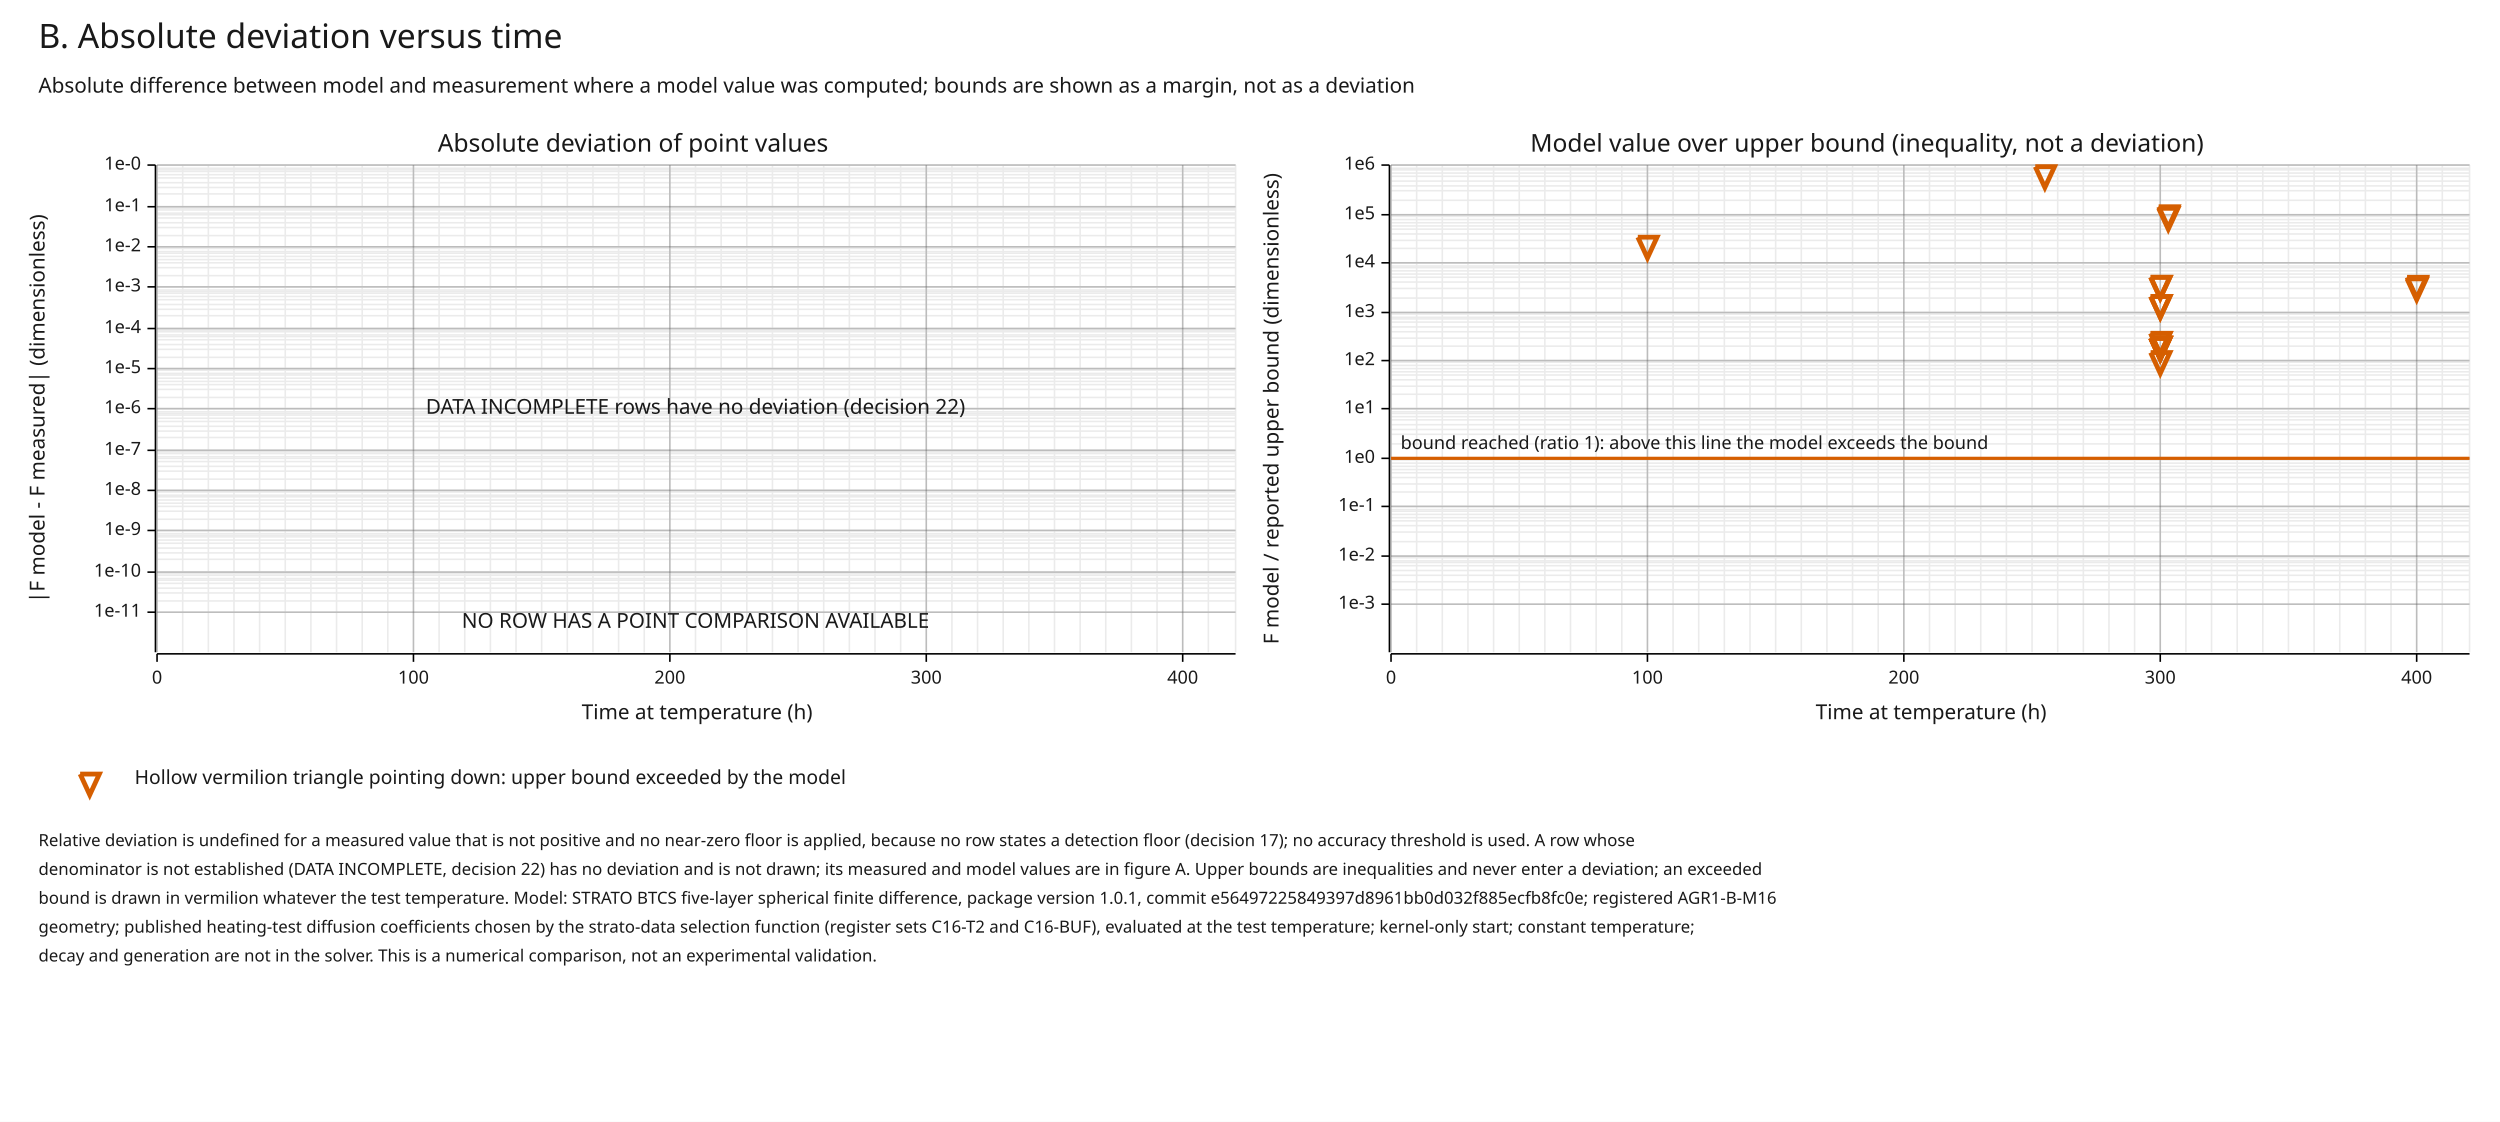
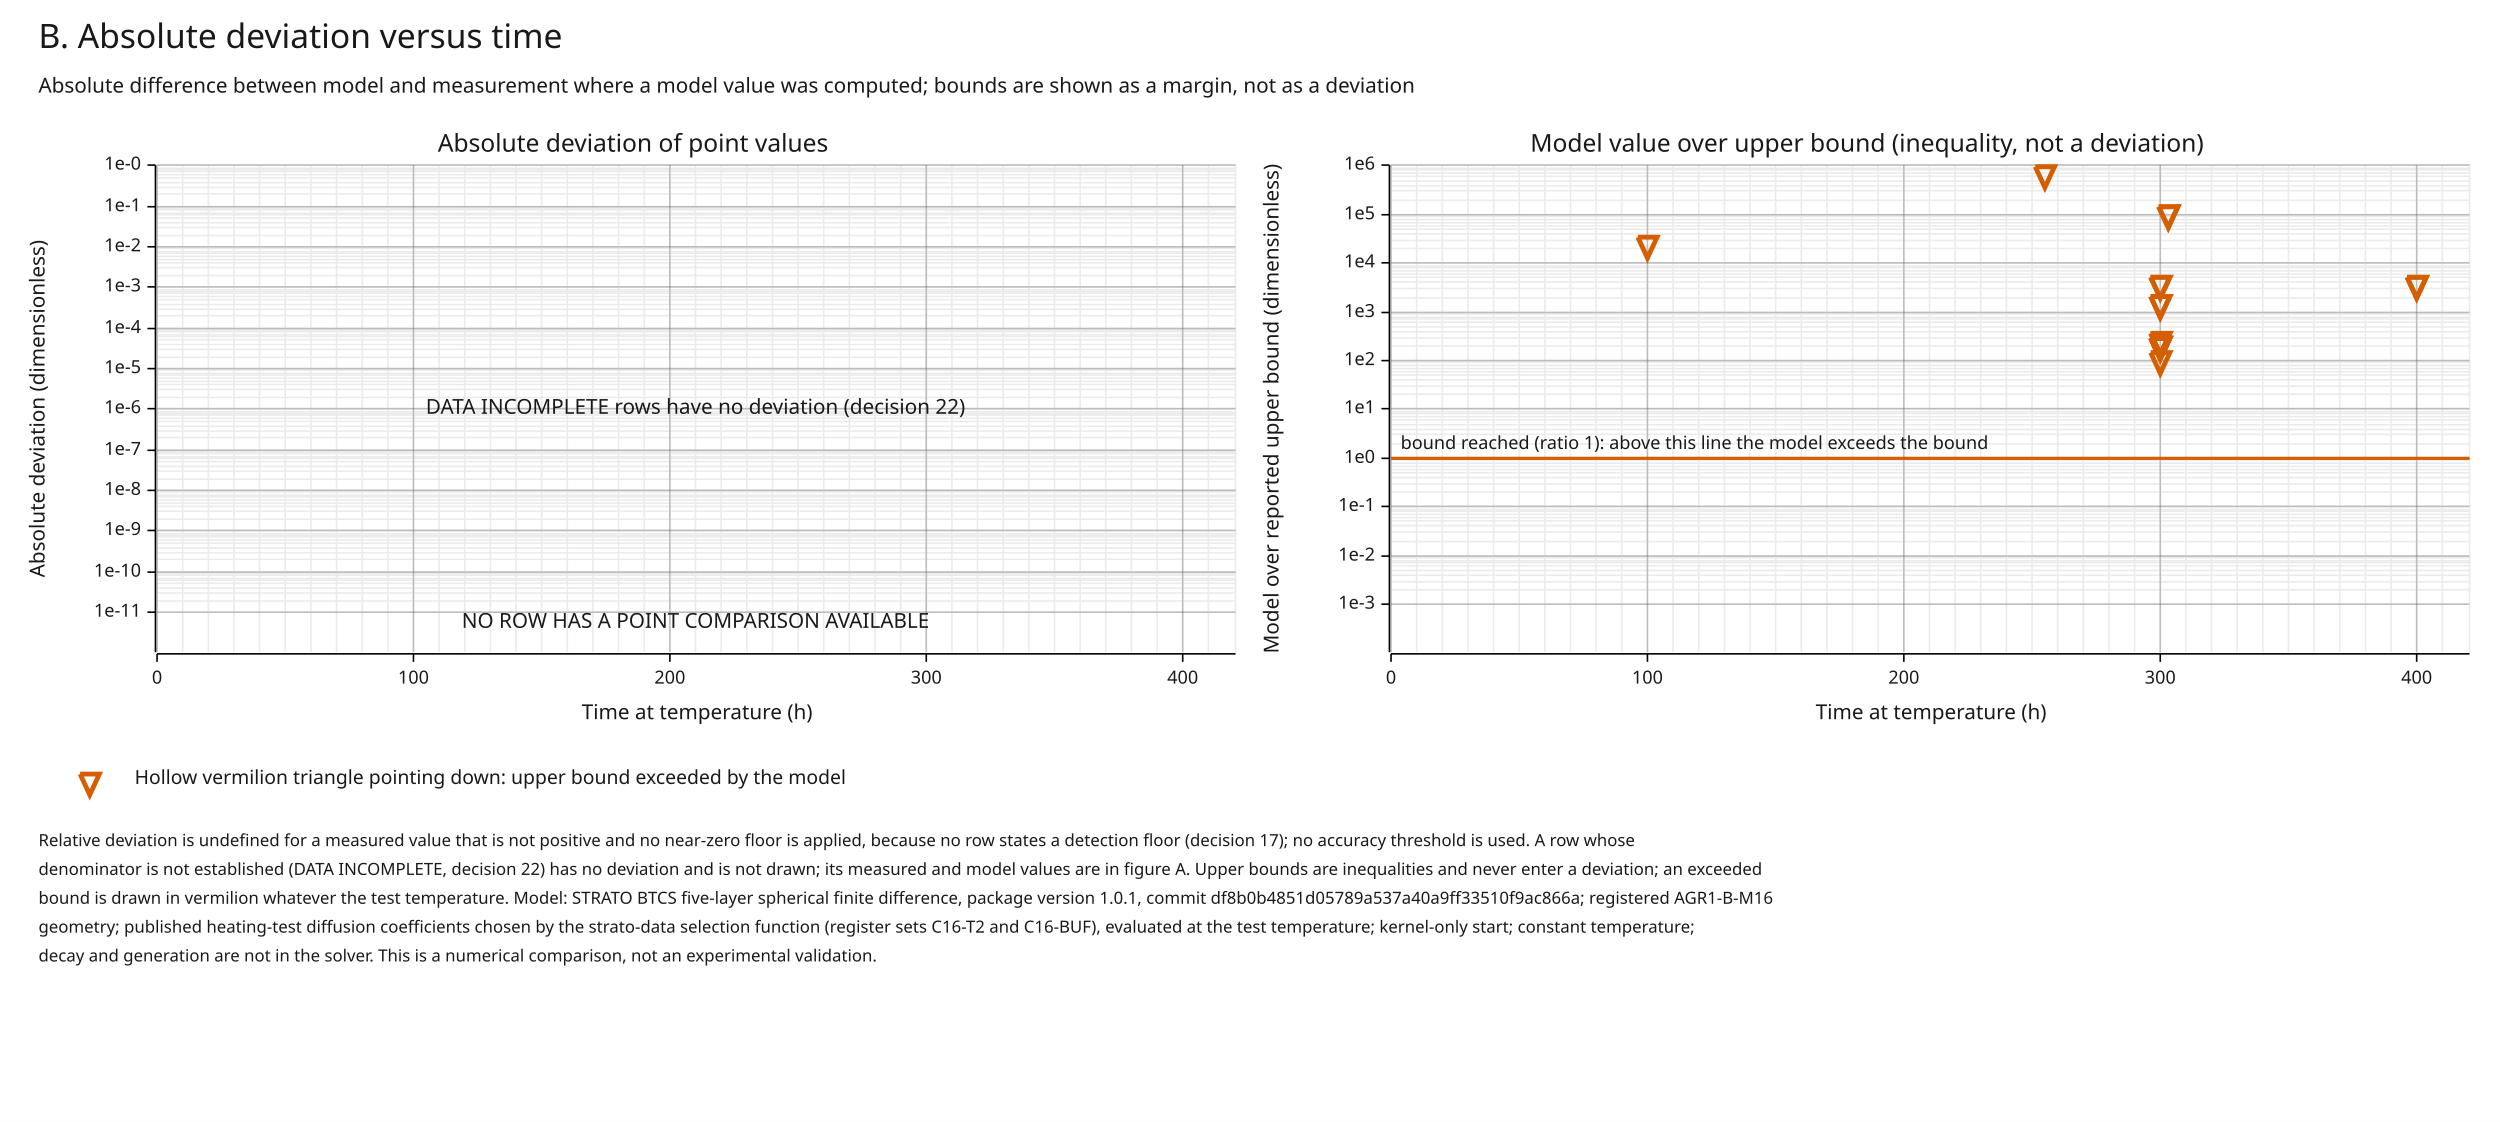
<svg xmlns="http://www.w3.org/2000/svg" width="1560" height="700" viewBox="0 0 1560 700">
  <rect x="0" y="0" width="1560" height="700" opacity="1" fill="#FFFFFF" stroke="none" />
  <text x="24" y="14" dy="0.76em" text-anchor="start" font-family="sans-serif" font-size="20.968" opacity="1" fill="#191919">
B. Absolute deviation versus time
</text>
  <text x="24" y="48" dy="0.76em" text-anchor="start" font-family="sans-serif" font-size="12.903" opacity="1" fill="#191919">
Absolute difference between model and measurement where a model value was computed; bounds are shown as a margin, not as a deviation
</text>
  <text x="395" y="83" dy="0.76em" text-anchor="middle" font-family="sans-serif" font-size="15.323" opacity="1" fill="#191919">
Absolute deviation of point values
</text>
  <line opacity="1" stroke="#EBEBEB" stroke-width="1" x1="98" y1="407" x2="98" y2="103" />
  <line opacity="1" stroke="#EBEBEB" stroke-width="1" x1="114" y1="407" x2="114" y2="103" />
  <line opacity="1" stroke="#EBEBEB" stroke-width="1" x1="130" y1="407" x2="130" y2="103" />
  <line opacity="1" stroke="#EBEBEB" stroke-width="1" x1="146" y1="407" x2="146" y2="103" />
  <line opacity="1" stroke="#EBEBEB" stroke-width="1" x1="162" y1="407" x2="162" y2="103" />
  <line opacity="1" stroke="#EBEBEB" stroke-width="1" x1="178" y1="407" x2="178" y2="103" />
  <line opacity="1" stroke="#EBEBEB" stroke-width="1" x1="194" y1="407" x2="194" y2="103" />
  <line opacity="1" stroke="#EBEBEB" stroke-width="1" x1="210" y1="407" x2="210" y2="103" />
  <line opacity="1" stroke="#EBEBEB" stroke-width="1" x1="226" y1="407" x2="226" y2="103" />
  <line opacity="1" stroke="#EBEBEB" stroke-width="1" x1="242" y1="407" x2="242" y2="103" />
  <line opacity="1" stroke="#EBEBEB" stroke-width="1" x1="258" y1="407" x2="258" y2="103" />
  <line opacity="1" stroke="#EBEBEB" stroke-width="1" x1="274" y1="407" x2="274" y2="103" />
  <line opacity="1" stroke="#EBEBEB" stroke-width="1" x1="290" y1="407" x2="290" y2="103" />
  <line opacity="1" stroke="#EBEBEB" stroke-width="1" x1="306" y1="407" x2="306" y2="103" />
  <line opacity="1" stroke="#EBEBEB" stroke-width="1" x1="322" y1="407" x2="322" y2="103" />
  <line opacity="1" stroke="#EBEBEB" stroke-width="1" x1="338" y1="407" x2="338" y2="103" />
  <line opacity="1" stroke="#EBEBEB" stroke-width="1" x1="354" y1="407" x2="354" y2="103" />
  <line opacity="1" stroke="#EBEBEB" stroke-width="1" x1="370" y1="407" x2="370" y2="103" />
  <line opacity="1" stroke="#EBEBEB" stroke-width="1" x1="386" y1="407" x2="386" y2="103" />
  <line opacity="1" stroke="#EBEBEB" stroke-width="1" x1="402" y1="407" x2="402" y2="103" />
  <line opacity="1" stroke="#EBEBEB" stroke-width="1" x1="418" y1="407" x2="418" y2="103" />
  <line opacity="1" stroke="#EBEBEB" stroke-width="1" x1="434" y1="407" x2="434" y2="103" />
  <line opacity="1" stroke="#EBEBEB" stroke-width="1" x1="450" y1="407" x2="450" y2="103" />
  <line opacity="1" stroke="#EBEBEB" stroke-width="1" x1="466" y1="407" x2="466" y2="103" />
  <line opacity="1" stroke="#EBEBEB" stroke-width="1" x1="482" y1="407" x2="482" y2="103" />
  <line opacity="1" stroke="#EBEBEB" stroke-width="1" x1="498" y1="407" x2="498" y2="103" />
  <line opacity="1" stroke="#EBEBEB" stroke-width="1" x1="514" y1="407" x2="514" y2="103" />
  <line opacity="1" stroke="#EBEBEB" stroke-width="1" x1="530" y1="407" x2="530" y2="103" />
  <line opacity="1" stroke="#EBEBEB" stroke-width="1" x1="546" y1="407" x2="546" y2="103" />
  <line opacity="1" stroke="#EBEBEB" stroke-width="1" x1="562" y1="407" x2="562" y2="103" />
  <line opacity="1" stroke="#EBEBEB" stroke-width="1" x1="578" y1="407" x2="578" y2="103" />
  <line opacity="1" stroke="#EBEBEB" stroke-width="1" x1="594" y1="407" x2="594" y2="103" />
  <line opacity="1" stroke="#EBEBEB" stroke-width="1" x1="610" y1="407" x2="610" y2="103" />
  <line opacity="1" stroke="#EBEBEB" stroke-width="1" x1="626" y1="407" x2="626" y2="103" />
  <line opacity="1" stroke="#EBEBEB" stroke-width="1" x1="642" y1="407" x2="642" y2="103" />
  <line opacity="1" stroke="#EBEBEB" stroke-width="1" x1="658" y1="407" x2="658" y2="103" />
  <line opacity="1" stroke="#EBEBEB" stroke-width="1" x1="674" y1="407" x2="674" y2="103" />
  <line opacity="1" stroke="#EBEBEB" stroke-width="1" x1="690" y1="407" x2="690" y2="103" />
  <line opacity="1" stroke="#EBEBEB" stroke-width="1" x1="706" y1="407" x2="706" y2="103" />
  <line opacity="1" stroke="#EBEBEB" stroke-width="1" x1="722" y1="407" x2="722" y2="103" />
  <line opacity="1" stroke="#EBEBEB" stroke-width="1" x1="738" y1="407" x2="738" y2="103" />
  <line opacity="1" stroke="#EBEBEB" stroke-width="1" x1="754" y1="407" x2="754" y2="103" />
  <line opacity="1" stroke="#EBEBEB" stroke-width="1" x1="771" y1="407" x2="771" y2="103" />
  <line opacity="1" stroke="#EBEBEB" stroke-width="1" x1="98" y1="382" x2="771" y2="382" />
  <line opacity="1" stroke="#EBEBEB" stroke-width="1" x1="98" y1="375" x2="771" y2="375" />
  <line opacity="1" stroke="#EBEBEB" stroke-width="1" x1="98" y1="370" x2="771" y2="370" />
  <line opacity="1" stroke="#EBEBEB" stroke-width="1" x1="98" y1="367" x2="771" y2="367" />
  <line opacity="1" stroke="#EBEBEB" stroke-width="1" x1="98" y1="364" x2="771" y2="364" />
  <line opacity="1" stroke="#EBEBEB" stroke-width="1" x1="98" y1="362" x2="771" y2="362" />
  <line opacity="1" stroke="#EBEBEB" stroke-width="1" x1="98" y1="361" x2="771" y2="361" />
  <line opacity="1" stroke="#EBEBEB" stroke-width="1" x1="98" y1="359" x2="771" y2="359" />
  <line opacity="1" stroke="#EBEBEB" stroke-width="1" x1="98" y1="358" x2="771" y2="358" />
  <line opacity="1" stroke="#EBEBEB" stroke-width="1" x1="98" y1="357" x2="771" y2="357" />
  <line opacity="1" stroke="#EBEBEB" stroke-width="1" x1="98" y1="357" x2="771" y2="357" />
  <line opacity="1" stroke="#EBEBEB" stroke-width="1" x1="98" y1="349" x2="771" y2="349" />
  <line opacity="1" stroke="#EBEBEB" stroke-width="1" x1="98" y1="345" x2="771" y2="345" />
  <line opacity="1" stroke="#EBEBEB" stroke-width="1" x1="98" y1="342" x2="771" y2="342" />
  <line opacity="1" stroke="#EBEBEB" stroke-width="1" x1="98" y1="339" x2="771" y2="339" />
  <line opacity="1" stroke="#EBEBEB" stroke-width="1" x1="98" y1="337" x2="771" y2="337" />
  <line opacity="1" stroke="#EBEBEB" stroke-width="1" x1="98" y1="335" x2="771" y2="335" />
  <line opacity="1" stroke="#EBEBEB" stroke-width="1" x1="98" y1="334" x2="771" y2="334" />
  <line opacity="1" stroke="#EBEBEB" stroke-width="1" x1="98" y1="333" x2="771" y2="333" />
  <line opacity="1" stroke="#EBEBEB" stroke-width="1" x1="98" y1="331" x2="771" y2="331" />
  <line opacity="1" stroke="#EBEBEB" stroke-width="1" x1="98" y1="331" x2="771" y2="331" />
  <line opacity="1" stroke="#EBEBEB" stroke-width="1" x1="98" y1="324" x2="771" y2="324" />
  <line opacity="1" stroke="#EBEBEB" stroke-width="1" x1="98" y1="319" x2="771" y2="319" />
  <line opacity="1" stroke="#EBEBEB" stroke-width="1" x1="98" y1="316" x2="771" y2="316" />
  <line opacity="1" stroke="#EBEBEB" stroke-width="1" x1="98" y1="314" x2="771" y2="314" />
  <line opacity="1" stroke="#EBEBEB" stroke-width="1" x1="98" y1="312" x2="771" y2="312" />
  <line opacity="1" stroke="#EBEBEB" stroke-width="1" x1="98" y1="310" x2="771" y2="310" />
  <line opacity="1" stroke="#EBEBEB" stroke-width="1" x1="98" y1="309" x2="771" y2="309" />
  <line opacity="1" stroke="#EBEBEB" stroke-width="1" x1="98" y1="307" x2="771" y2="307" />
  <line opacity="1" stroke="#EBEBEB" stroke-width="1" x1="98" y1="306" x2="771" y2="306" />
  <line opacity="1" stroke="#EBEBEB" stroke-width="1" x1="98" y1="306" x2="771" y2="306" />
  <line opacity="1" stroke="#EBEBEB" stroke-width="1" x1="98" y1="299" x2="771" y2="299" />
  <line opacity="1" stroke="#EBEBEB" stroke-width="1" x1="98" y1="294" x2="771" y2="294" />
  <line opacity="1" stroke="#EBEBEB" stroke-width="1" x1="98" y1="291" x2="771" y2="291" />
  <line opacity="1" stroke="#EBEBEB" stroke-width="1" x1="98" y1="288" x2="771" y2="288" />
  <line opacity="1" stroke="#EBEBEB" stroke-width="1" x1="98" y1="286" x2="771" y2="286" />
  <line opacity="1" stroke="#EBEBEB" stroke-width="1" x1="98" y1="285" x2="771" y2="285" />
  <line opacity="1" stroke="#EBEBEB" stroke-width="1" x1="98" y1="283" x2="771" y2="283" />
  <line opacity="1" stroke="#EBEBEB" stroke-width="1" x1="98" y1="282" x2="771" y2="282" />
  <line opacity="1" stroke="#EBEBEB" stroke-width="1" x1="98" y1="281" x2="771" y2="281" />
  <line opacity="1" stroke="#EBEBEB" stroke-width="1" x1="98" y1="281" x2="771" y2="281" />
  <line opacity="1" stroke="#EBEBEB" stroke-width="1" x1="98" y1="273" x2="771" y2="273" />
  <line opacity="1" stroke="#EBEBEB" stroke-width="1" x1="98" y1="269" x2="771" y2="269" />
  <line opacity="1" stroke="#EBEBEB" stroke-width="1" x1="98" y1="266" x2="771" y2="266" />
  <line opacity="1" stroke="#EBEBEB" stroke-width="1" x1="98" y1="263" x2="771" y2="263" />
  <line opacity="1" stroke="#EBEBEB" stroke-width="1" x1="98" y1="261" x2="771" y2="261" />
  <line opacity="1" stroke="#EBEBEB" stroke-width="1" x1="98" y1="259" x2="771" y2="259" />
  <line opacity="1" stroke="#EBEBEB" stroke-width="1" x1="98" y1="258" x2="771" y2="258" />
  <line opacity="1" stroke="#EBEBEB" stroke-width="1" x1="98" y1="257" x2="771" y2="257" />
  <line opacity="1" stroke="#EBEBEB" stroke-width="1" x1="98" y1="255" x2="771" y2="255" />
  <line opacity="1" stroke="#EBEBEB" stroke-width="1" x1="98" y1="255" x2="771" y2="255" />
  <line opacity="1" stroke="#EBEBEB" stroke-width="1" x1="98" y1="248" x2="771" y2="248" />
  <line opacity="1" stroke="#EBEBEB" stroke-width="1" x1="98" y1="243" x2="771" y2="243" />
  <line opacity="1" stroke="#EBEBEB" stroke-width="1" x1="98" y1="240" x2="771" y2="240" />
  <line opacity="1" stroke="#EBEBEB" stroke-width="1" x1="98" y1="238" x2="771" y2="238" />
  <line opacity="1" stroke="#EBEBEB" stroke-width="1" x1="98" y1="236" x2="771" y2="236" />
  <line opacity="1" stroke="#EBEBEB" stroke-width="1" x1="98" y1="234" x2="771" y2="234" />
  <line opacity="1" stroke="#EBEBEB" stroke-width="1" x1="98" y1="233" x2="771" y2="233" />
  <line opacity="1" stroke="#EBEBEB" stroke-width="1" x1="98" y1="231" x2="771" y2="231" />
  <line opacity="1" stroke="#EBEBEB" stroke-width="1" x1="98" y1="230" x2="771" y2="230" />
  <line opacity="1" stroke="#EBEBEB" stroke-width="1" x1="98" y1="230" x2="771" y2="230" />
  <line opacity="1" stroke="#EBEBEB" stroke-width="1" x1="98" y1="223" x2="771" y2="223" />
  <line opacity="1" stroke="#EBEBEB" stroke-width="1" x1="98" y1="218" x2="771" y2="218" />
  <line opacity="1" stroke="#EBEBEB" stroke-width="1" x1="98" y1="215" x2="771" y2="215" />
  <line opacity="1" stroke="#EBEBEB" stroke-width="1" x1="98" y1="212" x2="771" y2="212" />
  <line opacity="1" stroke="#EBEBEB" stroke-width="1" x1="98" y1="210" x2="771" y2="210" />
  <line opacity="1" stroke="#EBEBEB" stroke-width="1" x1="98" y1="209" x2="771" y2="209" />
  <line opacity="1" stroke="#EBEBEB" stroke-width="1" x1="98" y1="207" x2="771" y2="207" />
  <line opacity="1" stroke="#EBEBEB" stroke-width="1" x1="98" y1="206" x2="771" y2="206" />
  <line opacity="1" stroke="#EBEBEB" stroke-width="1" x1="98" y1="205" x2="771" y2="205" />
  <line opacity="1" stroke="#EBEBEB" stroke-width="1" x1="98" y1="205" x2="771" y2="205" />
  <line opacity="1" stroke="#EBEBEB" stroke-width="1" x1="98" y1="197" x2="771" y2="197" />
  <line opacity="1" stroke="#EBEBEB" stroke-width="1" x1="98" y1="193" x2="771" y2="193" />
  <line opacity="1" stroke="#EBEBEB" stroke-width="1" x1="98" y1="190" x2="771" y2="190" />
  <line opacity="1" stroke="#EBEBEB" stroke-width="1" x1="98" y1="187" x2="771" y2="187" />
  <line opacity="1" stroke="#EBEBEB" stroke-width="1" x1="98" y1="185" x2="771" y2="185" />
  <line opacity="1" stroke="#EBEBEB" stroke-width="1" x1="98" y1="183" x2="771" y2="183" />
  <line opacity="1" stroke="#EBEBEB" stroke-width="1" x1="98" y1="182" x2="771" y2="182" />
  <line opacity="1" stroke="#EBEBEB" stroke-width="1" x1="98" y1="181" x2="771" y2="181" />
  <line opacity="1" stroke="#EBEBEB" stroke-width="1" x1="98" y1="179" x2="771" y2="179" />
  <line opacity="1" stroke="#EBEBEB" stroke-width="1" x1="98" y1="179" x2="771" y2="179" />
  <line opacity="1" stroke="#EBEBEB" stroke-width="1" x1="98" y1="172" x2="771" y2="172" />
  <line opacity="1" stroke="#EBEBEB" stroke-width="1" x1="98" y1="167" x2="771" y2="167" />
  <line opacity="1" stroke="#EBEBEB" stroke-width="1" x1="98" y1="164" x2="771" y2="164" />
  <line opacity="1" stroke="#EBEBEB" stroke-width="1" x1="98" y1="162" x2="771" y2="162" />
  <line opacity="1" stroke="#EBEBEB" stroke-width="1" x1="98" y1="160" x2="771" y2="160" />
  <line opacity="1" stroke="#EBEBEB" stroke-width="1" x1="98" y1="158" x2="771" y2="158" />
  <line opacity="1" stroke="#EBEBEB" stroke-width="1" x1="98" y1="157" x2="771" y2="157" />
  <line opacity="1" stroke="#EBEBEB" stroke-width="1" x1="98" y1="155" x2="771" y2="155" />
  <line opacity="1" stroke="#EBEBEB" stroke-width="1" x1="98" y1="154" x2="771" y2="154" />
  <line opacity="1" stroke="#EBEBEB" stroke-width="1" x1="98" y1="154" x2="771" y2="154" />
  <line opacity="1" stroke="#EBEBEB" stroke-width="1" x1="98" y1="147" x2="771" y2="147" />
  <line opacity="1" stroke="#EBEBEB" stroke-width="1" x1="98" y1="142" x2="771" y2="142" />
  <line opacity="1" stroke="#EBEBEB" stroke-width="1" x1="98" y1="139" x2="771" y2="139" />
  <line opacity="1" stroke="#EBEBEB" stroke-width="1" x1="98" y1="136" x2="771" y2="136" />
  <line opacity="1" stroke="#EBEBEB" stroke-width="1" x1="98" y1="134" x2="771" y2="134" />
  <line opacity="1" stroke="#EBEBEB" stroke-width="1" x1="98" y1="133" x2="771" y2="133" />
  <line opacity="1" stroke="#EBEBEB" stroke-width="1" x1="98" y1="131" x2="771" y2="131" />
  <line opacity="1" stroke="#EBEBEB" stroke-width="1" x1="98" y1="130" x2="771" y2="130" />
  <line opacity="1" stroke="#EBEBEB" stroke-width="1" x1="98" y1="129" x2="771" y2="129" />
  <line opacity="1" stroke="#EBEBEB" stroke-width="1" x1="98" y1="129" x2="771" y2="129" />
  <line opacity="1" stroke="#EBEBEB" stroke-width="1" x1="98" y1="121" x2="771" y2="121" />
  <line opacity="1" stroke="#EBEBEB" stroke-width="1" x1="98" y1="117" x2="771" y2="117" />
  <line opacity="1" stroke="#EBEBEB" stroke-width="1" x1="98" y1="114" x2="771" y2="114" />
  <line opacity="1" stroke="#EBEBEB" stroke-width="1" x1="98" y1="111" x2="771" y2="111" />
  <line opacity="1" stroke="#EBEBEB" stroke-width="1" x1="98" y1="109" x2="771" y2="109" />
  <line opacity="1" stroke="#EBEBEB" stroke-width="1" x1="98" y1="107" x2="771" y2="107" />
  <line opacity="1" stroke="#EBEBEB" stroke-width="1" x1="98" y1="106" x2="771" y2="106" />
  <line opacity="1" stroke="#EBEBEB" stroke-width="1" x1="98" y1="105" x2="771" y2="105" />
  <line opacity="1" stroke="#EBEBEB" stroke-width="1" x1="98" y1="103" x2="771" y2="103" />
  <line opacity="1" stroke="#EBEBEB" stroke-width="1" x1="98" y1="103" x2="771" y2="103" />
  <text x="18" y="255" dy="0.76em" text-anchor="middle" font-family="sans-serif" font-size="12.903" opacity="1" fill="#191919" transform="rotate(270, 18, 255)">
- |F model - F measured| (dimensionless)
+ Absolute deviation (dimensionless)
</text>
  <text x="435" y="452" dy="-0.5ex" text-anchor="middle" font-family="sans-serif" font-size="12.903" opacity="1" fill="#191919">
Time at temperature (h)
</text>
  <line opacity="0.2" stroke="#000000" stroke-width="1" x1="98" y1="407" x2="98" y2="103" />
  <line opacity="0.2" stroke="#000000" stroke-width="1" x1="258" y1="407" x2="258" y2="103" />
  <line opacity="0.2" stroke="#000000" stroke-width="1" x1="418" y1="407" x2="418" y2="103" />
  <line opacity="0.2" stroke="#000000" stroke-width="1" x1="578" y1="407" x2="578" y2="103" />
  <line opacity="0.2" stroke="#000000" stroke-width="1" x1="738" y1="407" x2="738" y2="103" />
  <line opacity="0.2" stroke="#000000" stroke-width="1" x1="98" y1="382" x2="771" y2="382" />
  <line opacity="0.2" stroke="#000000" stroke-width="1" x1="98" y1="357" x2="771" y2="357" />
  <line opacity="0.2" stroke="#000000" stroke-width="1" x1="98" y1="331" x2="771" y2="331" />
  <line opacity="0.2" stroke="#000000" stroke-width="1" x1="98" y1="306" x2="771" y2="306" />
  <line opacity="0.2" stroke="#000000" stroke-width="1" x1="98" y1="281" x2="771" y2="281" />
  <line opacity="0.2" stroke="#000000" stroke-width="1" x1="98" y1="255" x2="771" y2="255" />
  <line opacity="0.2" stroke="#000000" stroke-width="1" x1="98" y1="230" x2="771" y2="230" />
  <line opacity="0.2" stroke="#000000" stroke-width="1" x1="98" y1="205" x2="771" y2="205" />
  <line opacity="0.2" stroke="#000000" stroke-width="1" x1="98" y1="179" x2="771" y2="179" />
  <line opacity="0.2" stroke="#000000" stroke-width="1" x1="98" y1="154" x2="771" y2="154" />
  <line opacity="0.2" stroke="#000000" stroke-width="1" x1="98" y1="129" x2="771" y2="129" />
  <line opacity="0.2" stroke="#000000" stroke-width="1" x1="98" y1="103" x2="771" y2="103" />
  <polyline fill="none" opacity="1" stroke="#000000" stroke-width="1" points="97,103 97,407 " />
  <text x="88" y="382" dy="0.5ex" text-anchor="end" font-family="sans-serif" font-size="11.29" opacity="1" fill="#191919">
1e-11
</text>
  <polyline fill="none" opacity="1" stroke="#000000" stroke-width="1" points="92,382 97,382 " />
  <text x="88" y="357" dy="0.5ex" text-anchor="end" font-family="sans-serif" font-size="11.29" opacity="1" fill="#191919">
1e-10
</text>
  <polyline fill="none" opacity="1" stroke="#000000" stroke-width="1" points="92,357 97,357 " />
  <text x="88" y="331" dy="0.5ex" text-anchor="end" font-family="sans-serif" font-size="11.29" opacity="1" fill="#191919">
1e-9
</text>
  <polyline fill="none" opacity="1" stroke="#000000" stroke-width="1" points="92,331 97,331 " />
  <text x="88" y="306" dy="0.5ex" text-anchor="end" font-family="sans-serif" font-size="11.29" opacity="1" fill="#191919">
1e-8
</text>
  <polyline fill="none" opacity="1" stroke="#000000" stroke-width="1" points="92,306 97,306 " />
  <text x="88" y="281" dy="0.5ex" text-anchor="end" font-family="sans-serif" font-size="11.29" opacity="1" fill="#191919">
1e-7
</text>
  <polyline fill="none" opacity="1" stroke="#000000" stroke-width="1" points="92,281 97,281 " />
  <text x="88" y="255" dy="0.5ex" text-anchor="end" font-family="sans-serif" font-size="11.29" opacity="1" fill="#191919">
1e-6
</text>
  <polyline fill="none" opacity="1" stroke="#000000" stroke-width="1" points="92,255 97,255 " />
  <text x="88" y="230" dy="0.5ex" text-anchor="end" font-family="sans-serif" font-size="11.29" opacity="1" fill="#191919">
1e-5
</text>
  <polyline fill="none" opacity="1" stroke="#000000" stroke-width="1" points="92,230 97,230 " />
  <text x="88" y="205" dy="0.5ex" text-anchor="end" font-family="sans-serif" font-size="11.29" opacity="1" fill="#191919">
1e-4
</text>
  <polyline fill="none" opacity="1" stroke="#000000" stroke-width="1" points="92,205 97,205 " />
  <text x="88" y="179" dy="0.5ex" text-anchor="end" font-family="sans-serif" font-size="11.29" opacity="1" fill="#191919">
1e-3
</text>
  <polyline fill="none" opacity="1" stroke="#000000" stroke-width="1" points="92,179 97,179 " />
  <text x="88" y="154" dy="0.5ex" text-anchor="end" font-family="sans-serif" font-size="11.29" opacity="1" fill="#191919">
1e-2
</text>
  <polyline fill="none" opacity="1" stroke="#000000" stroke-width="1" points="92,154 97,154 " />
  <text x="88" y="129" dy="0.5ex" text-anchor="end" font-family="sans-serif" font-size="11.29" opacity="1" fill="#191919">
1e-1
</text>
  <polyline fill="none" opacity="1" stroke="#000000" stroke-width="1" points="92,129 97,129 " />
  <text x="88" y="103" dy="0.5ex" text-anchor="end" font-family="sans-serif" font-size="11.29" opacity="1" fill="#191919">
1e-0
</text>
  <polyline fill="none" opacity="1" stroke="#000000" stroke-width="1" points="92,103 97,103 " />
  <polyline fill="none" opacity="1" stroke="#000000" stroke-width="1" points="98,408 771,408 " />
  <text x="98" y="418" dy="0.76em" text-anchor="middle" font-family="sans-serif" font-size="11.29" opacity="1" fill="#191919">
0
</text>
  <polyline fill="none" opacity="1" stroke="#000000" stroke-width="1" points="98,408 98,413 " />
  <text x="258" y="418" dy="0.76em" text-anchor="middle" font-family="sans-serif" font-size="11.29" opacity="1" fill="#191919">
100
</text>
  <polyline fill="none" opacity="1" stroke="#000000" stroke-width="1" points="258,408 258,413 " />
  <text x="418" y="418" dy="0.76em" text-anchor="middle" font-family="sans-serif" font-size="11.29" opacity="1" fill="#191919">
200
</text>
  <polyline fill="none" opacity="1" stroke="#000000" stroke-width="1" points="418,408 418,413 " />
  <text x="578" y="418" dy="0.76em" text-anchor="middle" font-family="sans-serif" font-size="11.29" opacity="1" fill="#191919">
300
</text>
  <polyline fill="none" opacity="1" stroke="#000000" stroke-width="1" points="578,408 578,413 " />
  <text x="738" y="418" dy="0.76em" text-anchor="middle" font-family="sans-serif" font-size="11.29" opacity="1" fill="#191919">
400
</text>
  <polyline fill="none" opacity="1" stroke="#000000" stroke-width="1" points="738,408 738,413 " />
  <text x="434" y="395" dy="-0.5ex" text-anchor="middle" font-family="sans-serif" font-size="12.903" opacity="1" fill="#191919">
NO ROW HAS A POINT COMPARISON AVAILABLE
</text>
  <text x="434" y="255" dy="0.5ex" text-anchor="middle" font-family="sans-serif" font-size="12.903" opacity="1" fill="#191919">
DATA INCOMPLETE rows have no deviation (decision 22)
</text>
  <text x="1165" y="83" dy="0.76em" text-anchor="middle" font-family="sans-serif" font-size="15.323" opacity="1" fill="#191919">
Model value over upper bound (inequality, not a deviation)
</text>
  <line opacity="1" stroke="#EBEBEB" stroke-width="1" x1="868" y1="407" x2="868" y2="103" />
  <line opacity="1" stroke="#EBEBEB" stroke-width="1" x1="884" y1="407" x2="884" y2="103" />
  <line opacity="1" stroke="#EBEBEB" stroke-width="1" x1="900" y1="407" x2="900" y2="103" />
  <line opacity="1" stroke="#EBEBEB" stroke-width="1" x1="916" y1="407" x2="916" y2="103" />
  <line opacity="1" stroke="#EBEBEB" stroke-width="1" x1="932" y1="407" x2="932" y2="103" />
  <line opacity="1" stroke="#EBEBEB" stroke-width="1" x1="948" y1="407" x2="948" y2="103" />
  <line opacity="1" stroke="#EBEBEB" stroke-width="1" x1="964" y1="407" x2="964" y2="103" />
  <line opacity="1" stroke="#EBEBEB" stroke-width="1" x1="980" y1="407" x2="980" y2="103" />
  <line opacity="1" stroke="#EBEBEB" stroke-width="1" x1="996" y1="407" x2="996" y2="103" />
  <line opacity="1" stroke="#EBEBEB" stroke-width="1" x1="1012" y1="407" x2="1012" y2="103" />
  <line opacity="1" stroke="#EBEBEB" stroke-width="1" x1="1028" y1="407" x2="1028" y2="103" />
  <line opacity="1" stroke="#EBEBEB" stroke-width="1" x1="1044" y1="407" x2="1044" y2="103" />
  <line opacity="1" stroke="#EBEBEB" stroke-width="1" x1="1060" y1="407" x2="1060" y2="103" />
  <line opacity="1" stroke="#EBEBEB" stroke-width="1" x1="1076" y1="407" x2="1076" y2="103" />
  <line opacity="1" stroke="#EBEBEB" stroke-width="1" x1="1092" y1="407" x2="1092" y2="103" />
  <line opacity="1" stroke="#EBEBEB" stroke-width="1" x1="1108" y1="407" x2="1108" y2="103" />
  <line opacity="1" stroke="#EBEBEB" stroke-width="1" x1="1124" y1="407" x2="1124" y2="103" />
  <line opacity="1" stroke="#EBEBEB" stroke-width="1" x1="1140" y1="407" x2="1140" y2="103" />
  <line opacity="1" stroke="#EBEBEB" stroke-width="1" x1="1156" y1="407" x2="1156" y2="103" />
  <line opacity="1" stroke="#EBEBEB" stroke-width="1" x1="1172" y1="407" x2="1172" y2="103" />
  <line opacity="1" stroke="#EBEBEB" stroke-width="1" x1="1188" y1="407" x2="1188" y2="103" />
  <line opacity="1" stroke="#EBEBEB" stroke-width="1" x1="1204" y1="407" x2="1204" y2="103" />
  <line opacity="1" stroke="#EBEBEB" stroke-width="1" x1="1220" y1="407" x2="1220" y2="103" />
  <line opacity="1" stroke="#EBEBEB" stroke-width="1" x1="1236" y1="407" x2="1236" y2="103" />
  <line opacity="1" stroke="#EBEBEB" stroke-width="1" x1="1252" y1="407" x2="1252" y2="103" />
  <line opacity="1" stroke="#EBEBEB" stroke-width="1" x1="1268" y1="407" x2="1268" y2="103" />
  <line opacity="1" stroke="#EBEBEB" stroke-width="1" x1="1284" y1="407" x2="1284" y2="103" />
  <line opacity="1" stroke="#EBEBEB" stroke-width="1" x1="1300" y1="407" x2="1300" y2="103" />
  <line opacity="1" stroke="#EBEBEB" stroke-width="1" x1="1316" y1="407" x2="1316" y2="103" />
  <line opacity="1" stroke="#EBEBEB" stroke-width="1" x1="1332" y1="407" x2="1332" y2="103" />
  <line opacity="1" stroke="#EBEBEB" stroke-width="1" x1="1348" y1="407" x2="1348" y2="103" />
  <line opacity="1" stroke="#EBEBEB" stroke-width="1" x1="1364" y1="407" x2="1364" y2="103" />
  <line opacity="1" stroke="#EBEBEB" stroke-width="1" x1="1380" y1="407" x2="1380" y2="103" />
  <line opacity="1" stroke="#EBEBEB" stroke-width="1" x1="1396" y1="407" x2="1396" y2="103" />
  <line opacity="1" stroke="#EBEBEB" stroke-width="1" x1="1412" y1="407" x2="1412" y2="103" />
  <line opacity="1" stroke="#EBEBEB" stroke-width="1" x1="1428" y1="407" x2="1428" y2="103" />
  <line opacity="1" stroke="#EBEBEB" stroke-width="1" x1="1444" y1="407" x2="1444" y2="103" />
  <line opacity="1" stroke="#EBEBEB" stroke-width="1" x1="1460" y1="407" x2="1460" y2="103" />
  <line opacity="1" stroke="#EBEBEB" stroke-width="1" x1="1476" y1="407" x2="1476" y2="103" />
  <line opacity="1" stroke="#EBEBEB" stroke-width="1" x1="1492" y1="407" x2="1492" y2="103" />
  <line opacity="1" stroke="#EBEBEB" stroke-width="1" x1="1508" y1="407" x2="1508" y2="103" />
  <line opacity="1" stroke="#EBEBEB" stroke-width="1" x1="1524" y1="407" x2="1524" y2="103" />
  <line opacity="1" stroke="#EBEBEB" stroke-width="1" x1="1541" y1="407" x2="1541" y2="103" />
  <line opacity="1" stroke="#EBEBEB" stroke-width="1" x1="868" y1="377" x2="1541" y2="377" />
  <line opacity="1" stroke="#EBEBEB" stroke-width="1" x1="868" y1="368" x2="1541" y2="368" />
  <line opacity="1" stroke="#EBEBEB" stroke-width="1" x1="868" y1="363" x2="1541" y2="363" />
  <line opacity="1" stroke="#EBEBEB" stroke-width="1" x1="868" y1="359" x2="1541" y2="359" />
  <line opacity="1" stroke="#EBEBEB" stroke-width="1" x1="868" y1="356" x2="1541" y2="356" />
  <line opacity="1" stroke="#EBEBEB" stroke-width="1" x1="868" y1="353" x2="1541" y2="353" />
  <line opacity="1" stroke="#EBEBEB" stroke-width="1" x1="868" y1="351" x2="1541" y2="351" />
  <line opacity="1" stroke="#EBEBEB" stroke-width="1" x1="868" y1="350" x2="1541" y2="350" />
  <line opacity="1" stroke="#EBEBEB" stroke-width="1" x1="868" y1="348" x2="1541" y2="348" />
  <line opacity="1" stroke="#EBEBEB" stroke-width="1" x1="868" y1="347" x2="1541" y2="347" />
  <line opacity="1" stroke="#EBEBEB" stroke-width="1" x1="868" y1="347" x2="1541" y2="347" />
  <line opacity="1" stroke="#EBEBEB" stroke-width="1" x1="868" y1="338" x2="1541" y2="338" />
  <line opacity="1" stroke="#EBEBEB" stroke-width="1" x1="868" y1="332" x2="1541" y2="332" />
  <line opacity="1" stroke="#EBEBEB" stroke-width="1" x1="868" y1="328" x2="1541" y2="328" />
  <line opacity="1" stroke="#EBEBEB" stroke-width="1" x1="868" y1="325" x2="1541" y2="325" />
  <line opacity="1" stroke="#EBEBEB" stroke-width="1" x1="868" y1="323" x2="1541" y2="323" />
  <line opacity="1" stroke="#EBEBEB" stroke-width="1" x1="868" y1="321" x2="1541" y2="321" />
  <line opacity="1" stroke="#EBEBEB" stroke-width="1" x1="868" y1="319" x2="1541" y2="319" />
  <line opacity="1" stroke="#EBEBEB" stroke-width="1" x1="868" y1="318" x2="1541" y2="318" />
  <line opacity="1" stroke="#EBEBEB" stroke-width="1" x1="868" y1="316" x2="1541" y2="316" />
  <line opacity="1" stroke="#EBEBEB" stroke-width="1" x1="868" y1="316" x2="1541" y2="316" />
  <line opacity="1" stroke="#EBEBEB" stroke-width="1" x1="868" y1="307" x2="1541" y2="307" />
  <line opacity="1" stroke="#EBEBEB" stroke-width="1" x1="868" y1="302" x2="1541" y2="302" />
  <line opacity="1" stroke="#EBEBEB" stroke-width="1" x1="868" y1="298" x2="1541" y2="298" />
  <line opacity="1" stroke="#EBEBEB" stroke-width="1" x1="868" y1="295" x2="1541" y2="295" />
  <line opacity="1" stroke="#EBEBEB" stroke-width="1" x1="868" y1="293" x2="1541" y2="293" />
  <line opacity="1" stroke="#EBEBEB" stroke-width="1" x1="868" y1="291" x2="1541" y2="291" />
  <line opacity="1" stroke="#EBEBEB" stroke-width="1" x1="868" y1="289" x2="1541" y2="289" />
  <line opacity="1" stroke="#EBEBEB" stroke-width="1" x1="868" y1="287" x2="1541" y2="287" />
  <line opacity="1" stroke="#EBEBEB" stroke-width="1" x1="868" y1="286" x2="1541" y2="286" />
  <line opacity="1" stroke="#EBEBEB" stroke-width="1" x1="868" y1="286" x2="1541" y2="286" />
  <line opacity="1" stroke="#EBEBEB" stroke-width="1" x1="868" y1="277" x2="1541" y2="277" />
  <line opacity="1" stroke="#EBEBEB" stroke-width="1" x1="868" y1="271" x2="1541" y2="271" />
  <line opacity="1" stroke="#EBEBEB" stroke-width="1" x1="868" y1="268" x2="1541" y2="268" />
  <line opacity="1" stroke="#EBEBEB" stroke-width="1" x1="868" y1="265" x2="1541" y2="265" />
  <line opacity="1" stroke="#EBEBEB" stroke-width="1" x1="868" y1="262" x2="1541" y2="262" />
  <line opacity="1" stroke="#EBEBEB" stroke-width="1" x1="868" y1="260" x2="1541" y2="260" />
  <line opacity="1" stroke="#EBEBEB" stroke-width="1" x1="868" y1="258" x2="1541" y2="258" />
  <line opacity="1" stroke="#EBEBEB" stroke-width="1" x1="868" y1="257" x2="1541" y2="257" />
  <line opacity="1" stroke="#EBEBEB" stroke-width="1" x1="868" y1="255" x2="1541" y2="255" />
  <line opacity="1" stroke="#EBEBEB" stroke-width="1" x1="868" y1="255" x2="1541" y2="255" />
  <line opacity="1" stroke="#EBEBEB" stroke-width="1" x1="868" y1="246" x2="1541" y2="246" />
  <line opacity="1" stroke="#EBEBEB" stroke-width="1" x1="868" y1="241" x2="1541" y2="241" />
  <line opacity="1" stroke="#EBEBEB" stroke-width="1" x1="868" y1="237" x2="1541" y2="237" />
  <line opacity="1" stroke="#EBEBEB" stroke-width="1" x1="868" y1="234" x2="1541" y2="234" />
  <line opacity="1" stroke="#EBEBEB" stroke-width="1" x1="868" y1="232" x2="1541" y2="232" />
  <line opacity="1" stroke="#EBEBEB" stroke-width="1" x1="868" y1="230" x2="1541" y2="230" />
  <line opacity="1" stroke="#EBEBEB" stroke-width="1" x1="868" y1="228" x2="1541" y2="228" />
  <line opacity="1" stroke="#EBEBEB" stroke-width="1" x1="868" y1="226" x2="1541" y2="226" />
  <line opacity="1" stroke="#EBEBEB" stroke-width="1" x1="868" y1="225" x2="1541" y2="225" />
  <line opacity="1" stroke="#EBEBEB" stroke-width="1" x1="868" y1="225" x2="1541" y2="225" />
  <line opacity="1" stroke="#EBEBEB" stroke-width="1" x1="868" y1="216" x2="1541" y2="216" />
  <line opacity="1" stroke="#EBEBEB" stroke-width="1" x1="868" y1="211" x2="1541" y2="211" />
  <line opacity="1" stroke="#EBEBEB" stroke-width="1" x1="868" y1="207" x2="1541" y2="207" />
  <line opacity="1" stroke="#EBEBEB" stroke-width="1" x1="868" y1="204" x2="1541" y2="204" />
  <line opacity="1" stroke="#EBEBEB" stroke-width="1" x1="868" y1="201" x2="1541" y2="201" />
  <line opacity="1" stroke="#EBEBEB" stroke-width="1" x1="868" y1="199" x2="1541" y2="199" />
  <line opacity="1" stroke="#EBEBEB" stroke-width="1" x1="868" y1="198" x2="1541" y2="198" />
  <line opacity="1" stroke="#EBEBEB" stroke-width="1" x1="868" y1="196" x2="1541" y2="196" />
  <line opacity="1" stroke="#EBEBEB" stroke-width="1" x1="868" y1="195" x2="1541" y2="195" />
  <line opacity="1" stroke="#EBEBEB" stroke-width="1" x1="868" y1="195" x2="1541" y2="195" />
  <line opacity="1" stroke="#EBEBEB" stroke-width="1" x1="868" y1="186" x2="1541" y2="186" />
  <line opacity="1" stroke="#EBEBEB" stroke-width="1" x1="868" y1="180" x2="1541" y2="180" />
  <line opacity="1" stroke="#EBEBEB" stroke-width="1" x1="868" y1="176" x2="1541" y2="176" />
  <line opacity="1" stroke="#EBEBEB" stroke-width="1" x1="868" y1="173" x2="1541" y2="173" />
  <line opacity="1" stroke="#EBEBEB" stroke-width="1" x1="868" y1="171" x2="1541" y2="171" />
  <line opacity="1" stroke="#EBEBEB" stroke-width="1" x1="868" y1="169" x2="1541" y2="169" />
  <line opacity="1" stroke="#EBEBEB" stroke-width="1" x1="868" y1="167" x2="1541" y2="167" />
  <line opacity="1" stroke="#EBEBEB" stroke-width="1" x1="868" y1="166" x2="1541" y2="166" />
  <line opacity="1" stroke="#EBEBEB" stroke-width="1" x1="868" y1="164" x2="1541" y2="164" />
  <line opacity="1" stroke="#EBEBEB" stroke-width="1" x1="868" y1="164" x2="1541" y2="164" />
  <line opacity="1" stroke="#EBEBEB" stroke-width="1" x1="868" y1="155" x2="1541" y2="155" />
  <line opacity="1" stroke="#EBEBEB" stroke-width="1" x1="868" y1="150" x2="1541" y2="150" />
  <line opacity="1" stroke="#EBEBEB" stroke-width="1" x1="868" y1="146" x2="1541" y2="146" />
  <line opacity="1" stroke="#EBEBEB" stroke-width="1" x1="868" y1="143" x2="1541" y2="143" />
  <line opacity="1" stroke="#EBEBEB" stroke-width="1" x1="868" y1="141" x2="1541" y2="141" />
  <line opacity="1" stroke="#EBEBEB" stroke-width="1" x1="868" y1="139" x2="1541" y2="139" />
  <line opacity="1" stroke="#EBEBEB" stroke-width="1" x1="868" y1="137" x2="1541" y2="137" />
  <line opacity="1" stroke="#EBEBEB" stroke-width="1" x1="868" y1="135" x2="1541" y2="135" />
  <line opacity="1" stroke="#EBEBEB" stroke-width="1" x1="868" y1="134" x2="1541" y2="134" />
  <line opacity="1" stroke="#EBEBEB" stroke-width="1" x1="868" y1="134" x2="1541" y2="134" />
  <line opacity="1" stroke="#EBEBEB" stroke-width="1" x1="868" y1="125" x2="1541" y2="125" />
  <line opacity="1" stroke="#EBEBEB" stroke-width="1" x1="868" y1="119" x2="1541" y2="119" />
  <line opacity="1" stroke="#EBEBEB" stroke-width="1" x1="868" y1="116" x2="1541" y2="116" />
  <line opacity="1" stroke="#EBEBEB" stroke-width="1" x1="868" y1="113" x2="1541" y2="113" />
  <line opacity="1" stroke="#EBEBEB" stroke-width="1" x1="868" y1="110" x2="1541" y2="110" />
  <line opacity="1" stroke="#EBEBEB" stroke-width="1" x1="868" y1="108" x2="1541" y2="108" />
  <line opacity="1" stroke="#EBEBEB" stroke-width="1" x1="868" y1="106" x2="1541" y2="106" />
  <line opacity="1" stroke="#EBEBEB" stroke-width="1" x1="868" y1="105" x2="1541" y2="105" />
  <line opacity="1" stroke="#EBEBEB" stroke-width="1" x1="868" y1="103" x2="1541" y2="103" />
  <line opacity="1" stroke="#EBEBEB" stroke-width="1" x1="868" y1="103" x2="1541" y2="103" />
  <text x="788" y="255" dy="0.76em" text-anchor="middle" font-family="sans-serif" font-size="12.903" opacity="1" fill="#191919" transform="rotate(270, 788, 255)">
- F model / reported upper bound (dimensionless)
+ Model over reported upper bound (dimensionless)
</text>
  <text x="1205" y="452" dy="-0.5ex" text-anchor="middle" font-family="sans-serif" font-size="12.903" opacity="1" fill="#191919">
Time at temperature (h)
</text>
  <line opacity="0.2" stroke="#000000" stroke-width="1" x1="868" y1="407" x2="868" y2="103" />
  <line opacity="0.2" stroke="#000000" stroke-width="1" x1="1028" y1="407" x2="1028" y2="103" />
  <line opacity="0.2" stroke="#000000" stroke-width="1" x1="1188" y1="407" x2="1188" y2="103" />
  <line opacity="0.2" stroke="#000000" stroke-width="1" x1="1348" y1="407" x2="1348" y2="103" />
  <line opacity="0.2" stroke="#000000" stroke-width="1" x1="1508" y1="407" x2="1508" y2="103" />
  <line opacity="0.2" stroke="#000000" stroke-width="1" x1="868" y1="377" x2="1541" y2="377" />
  <line opacity="0.2" stroke="#000000" stroke-width="1" x1="868" y1="347" x2="1541" y2="347" />
  <line opacity="0.2" stroke="#000000" stroke-width="1" x1="868" y1="316" x2="1541" y2="316" />
  <line opacity="0.2" stroke="#000000" stroke-width="1" x1="868" y1="286" x2="1541" y2="286" />
  <line opacity="0.2" stroke="#000000" stroke-width="1" x1="868" y1="255" x2="1541" y2="255" />
  <line opacity="0.2" stroke="#000000" stroke-width="1" x1="868" y1="225" x2="1541" y2="225" />
  <line opacity="0.2" stroke="#000000" stroke-width="1" x1="868" y1="195" x2="1541" y2="195" />
  <line opacity="0.2" stroke="#000000" stroke-width="1" x1="868" y1="164" x2="1541" y2="164" />
  <line opacity="0.2" stroke="#000000" stroke-width="1" x1="868" y1="134" x2="1541" y2="134" />
  <line opacity="0.2" stroke="#000000" stroke-width="1" x1="868" y1="103" x2="1541" y2="103" />
  <polyline fill="none" opacity="1" stroke="#000000" stroke-width="1" points="867,103 867,407 " />
  <text x="858" y="377" dy="0.5ex" text-anchor="end" font-family="sans-serif" font-size="11.29" opacity="1" fill="#191919">
1e-3
</text>
  <polyline fill="none" opacity="1" stroke="#000000" stroke-width="1" points="862,377 867,377 " />
  <text x="858" y="347" dy="0.5ex" text-anchor="end" font-family="sans-serif" font-size="11.29" opacity="1" fill="#191919">
1e-2
</text>
  <polyline fill="none" opacity="1" stroke="#000000" stroke-width="1" points="862,347 867,347 " />
  <text x="858" y="316" dy="0.5ex" text-anchor="end" font-family="sans-serif" font-size="11.29" opacity="1" fill="#191919">
1e-1
</text>
  <polyline fill="none" opacity="1" stroke="#000000" stroke-width="1" points="862,316 867,316 " />
  <text x="858" y="286" dy="0.5ex" text-anchor="end" font-family="sans-serif" font-size="11.29" opacity="1" fill="#191919">
1e0
</text>
  <polyline fill="none" opacity="1" stroke="#000000" stroke-width="1" points="862,286 867,286 " />
  <text x="858" y="255" dy="0.5ex" text-anchor="end" font-family="sans-serif" font-size="11.29" opacity="1" fill="#191919">
1e1
</text>
  <polyline fill="none" opacity="1" stroke="#000000" stroke-width="1" points="862,255 867,255 " />
  <text x="858" y="225" dy="0.5ex" text-anchor="end" font-family="sans-serif" font-size="11.29" opacity="1" fill="#191919">
1e2
</text>
  <polyline fill="none" opacity="1" stroke="#000000" stroke-width="1" points="862,225 867,225 " />
  <text x="858" y="195" dy="0.5ex" text-anchor="end" font-family="sans-serif" font-size="11.29" opacity="1" fill="#191919">
1e3
</text>
  <polyline fill="none" opacity="1" stroke="#000000" stroke-width="1" points="862,195 867,195 " />
  <text x="858" y="164" dy="0.5ex" text-anchor="end" font-family="sans-serif" font-size="11.29" opacity="1" fill="#191919">
1e4
</text>
  <polyline fill="none" opacity="1" stroke="#000000" stroke-width="1" points="862,164 867,164 " />
  <text x="858" y="134" dy="0.5ex" text-anchor="end" font-family="sans-serif" font-size="11.29" opacity="1" fill="#191919">
1e5
</text>
  <polyline fill="none" opacity="1" stroke="#000000" stroke-width="1" points="862,134 867,134 " />
  <text x="858" y="103" dy="0.5ex" text-anchor="end" font-family="sans-serif" font-size="11.29" opacity="1" fill="#191919">
1e6
</text>
  <polyline fill="none" opacity="1" stroke="#000000" stroke-width="1" points="862,103 867,103 " />
  <polyline fill="none" opacity="1" stroke="#000000" stroke-width="1" points="868,408 1541,408 " />
  <text x="868" y="418" dy="0.76em" text-anchor="middle" font-family="sans-serif" font-size="11.29" opacity="1" fill="#191919">
0
</text>
  <polyline fill="none" opacity="1" stroke="#000000" stroke-width="1" points="868,408 868,413 " />
  <text x="1028" y="418" dy="0.76em" text-anchor="middle" font-family="sans-serif" font-size="11.29" opacity="1" fill="#191919">
100
</text>
  <polyline fill="none" opacity="1" stroke="#000000" stroke-width="1" points="1028,408 1028,413 " />
  <text x="1188" y="418" dy="0.76em" text-anchor="middle" font-family="sans-serif" font-size="11.29" opacity="1" fill="#191919">
200
</text>
  <polyline fill="none" opacity="1" stroke="#000000" stroke-width="1" points="1188,408 1188,413 " />
  <text x="1348" y="418" dy="0.76em" text-anchor="middle" font-family="sans-serif" font-size="11.29" opacity="1" fill="#191919">
300
</text>
  <polyline fill="none" opacity="1" stroke="#000000" stroke-width="1" points="1348,408 1348,413 " />
  <text x="1508" y="418" dy="0.76em" text-anchor="middle" font-family="sans-serif" font-size="11.29" opacity="1" fill="#191919">
400
</text>
  <polyline fill="none" opacity="1" stroke="#000000" stroke-width="1" points="1508,408 1508,413 " />
  <polyline fill="none" opacity="1" stroke="#D55E00" stroke-width="2" points="868,286 1541,286 " />
  <text x="874" y="283" dy="-0.5ex" text-anchor="start" font-family="sans-serif" font-size="11.29" opacity="1" fill="#191919">
bound reached (ratio 1): above this line the model exceeds the bound
</text>
  <polyline fill="none" opacity="1" stroke="#D55E00" stroke-width="3" points="1342,173 1354,173 1348,186 1342,173 " />
  <polyline fill="none" opacity="1" stroke="#D55E00" stroke-width="3" points="1342,185 1354,185 1348,198 1342,185 " />
  <polyline fill="none" opacity="1" stroke="#D55E00" stroke-width="3" points="1342,208 1354,208 1348,221 1342,208 " />
  <polyline fill="none" opacity="1" stroke="#D55E00" stroke-width="3" points="1342,211 1354,211 1348,224 1342,211 " />
-   <polyline fill="none" opacity="1" stroke="#D55E00" stroke-width="3" points="1502,174 1514,174 1508,187 1502,174 " />
+   <polyline fill="none" opacity="1" stroke="#D55E00" stroke-width="3" points="1502,173 1514,173 1508,186 1502,173 " />
  <polyline fill="none" opacity="1" stroke="#D55E00" stroke-width="3" points="1270,104 1282,104 1276,117 1270,104 " />
-   <polyline fill="none" opacity="1" stroke="#D55E00" stroke-width="3" points="1347,130 1359,130 1353,143 1347,130 " />
+   <polyline fill="none" opacity="1" stroke="#D55E00" stroke-width="3" points="1347,129 1359,129 1353,142 1347,129 " />
  <polyline fill="none" opacity="1" stroke="#D55E00" stroke-width="3" points="1342,220 1354,220 1348,233 1342,220 " />
  <polyline fill="none" opacity="1" stroke="#D55E00" stroke-width="3" points="1342,211 1354,211 1348,224 1342,211 " />
  <polyline fill="none" opacity="1" stroke="#D55E00" stroke-width="3" points="1022,148 1034,148 1028,161 1022,148 " />
  <polyline fill="none" opacity="1" stroke="#D55E00" stroke-width="3" points="1342,211 1354,211 1348,224 1342,211 " />
  <polyline fill="none" opacity="1" stroke="#D55E00" stroke-width="3" points="1342,173 1354,173 1348,186 1342,173 " />
  <polyline fill="none" opacity="1" stroke="#D55E00" stroke-width="3" points="1342,185 1354,185 1348,198 1342,185 " />
  <polyline fill="none" opacity="1" stroke="#D55E00" stroke-width="3" points="1347,129 1359,129 1353,142 1347,129 " />
  <polyline fill="none" opacity="1" stroke="#D55E00" stroke-width="3" points="1342,208 1354,208 1348,221 1342,208 " />
  <polyline fill="none" opacity="1" stroke="#D55E00" stroke-width="3" points="1342,211 1354,211 1348,224 1342,211 " />
  <polyline fill="none" opacity="1" stroke="#D55E00" stroke-width="3" points="1502,173 1514,173 1508,186 1502,173 " />
  <polyline fill="none" opacity="1" stroke="#D55E00" stroke-width="3" points="50,483 62,483 56,496 50,483 " />
  <text x="84" y="480" dy="0.76em" text-anchor="start" font-family="sans-serif" font-size="12.097" opacity="1" fill="#191919">
Hollow vermilion triangle pointing down: upper bound exceeded by the model
</text>
  <text x="24" y="520" dy="0.76em" text-anchor="start" font-family="sans-serif" font-size="10.484" opacity="1" fill="#191919">
Relative deviation is undefined for a measured value that is not positive and no near-zero floor is applied, because no row states a detection floor (decision 17); no accuracy threshold is used. A row whose
</text>
  <text x="24" y="538" dy="0.76em" text-anchor="start" font-family="sans-serif" font-size="10.484" opacity="1" fill="#191919">
denominator is not established (DATA INCOMPLETE, decision 22) has no deviation and is not drawn; its measured and model values are in figure A. Upper bounds are inequalities and never enter a deviation; an exceeded
</text>
  <text x="24" y="556" dy="0.76em" text-anchor="start" font-family="sans-serif" font-size="10.484" opacity="1" fill="#191919">
- bound is drawn in vermilion whatever the test temperature. Model: STRATO BTCS five-layer spherical finite difference, package version 1.0.1, commit e56497225849397d8961bb0d032f885ecfb8fc0e; registered AGR1-B-M16
+ bound is drawn in vermilion whatever the test temperature. Model: STRATO BTCS five-layer spherical finite difference, package version 1.0.1, commit df8b0b4851d05789a537a40a9ff33510f9ac866a; registered AGR1-B-M16
</text>
  <text x="24" y="574" dy="0.76em" text-anchor="start" font-family="sans-serif" font-size="10.484" opacity="1" fill="#191919">
geometry; published heating-test diffusion coefficients chosen by the strato-data selection function (register sets C16-T2 and C16-BUF), evaluated at the test temperature; kernel-only start; constant temperature;
</text>
  <text x="24" y="592" dy="0.76em" text-anchor="start" font-family="sans-serif" font-size="10.484" opacity="1" fill="#191919">
decay and generation are not in the solver. This is a numerical comparison, not an experimental validation.
</text>
</svg>
